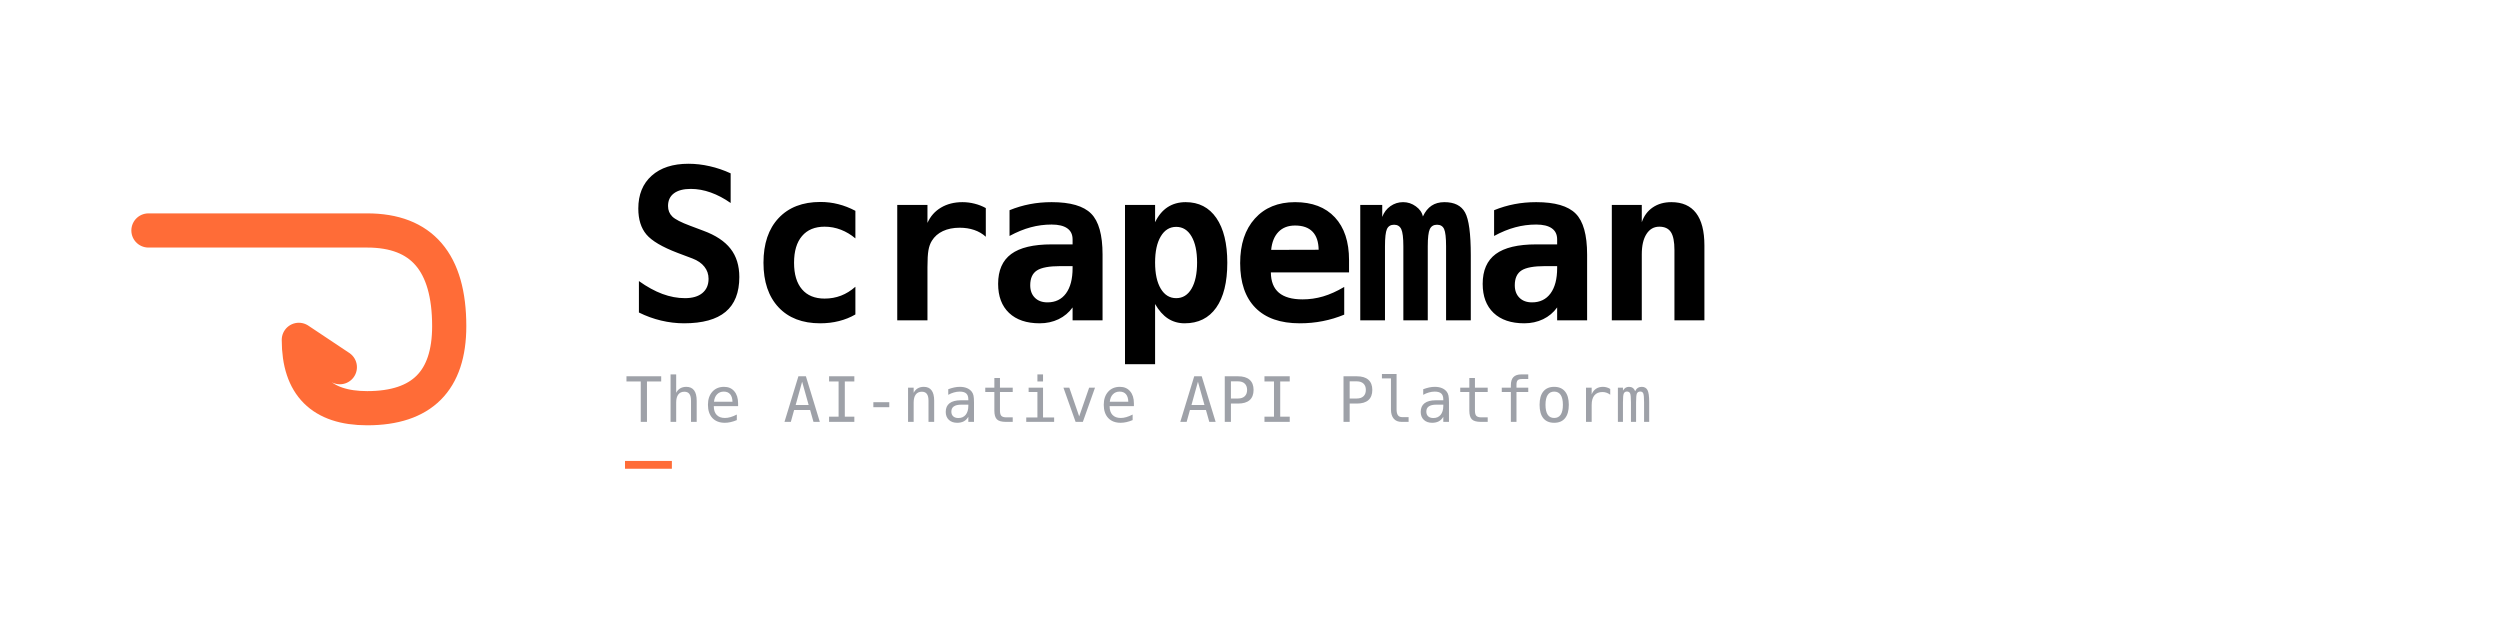
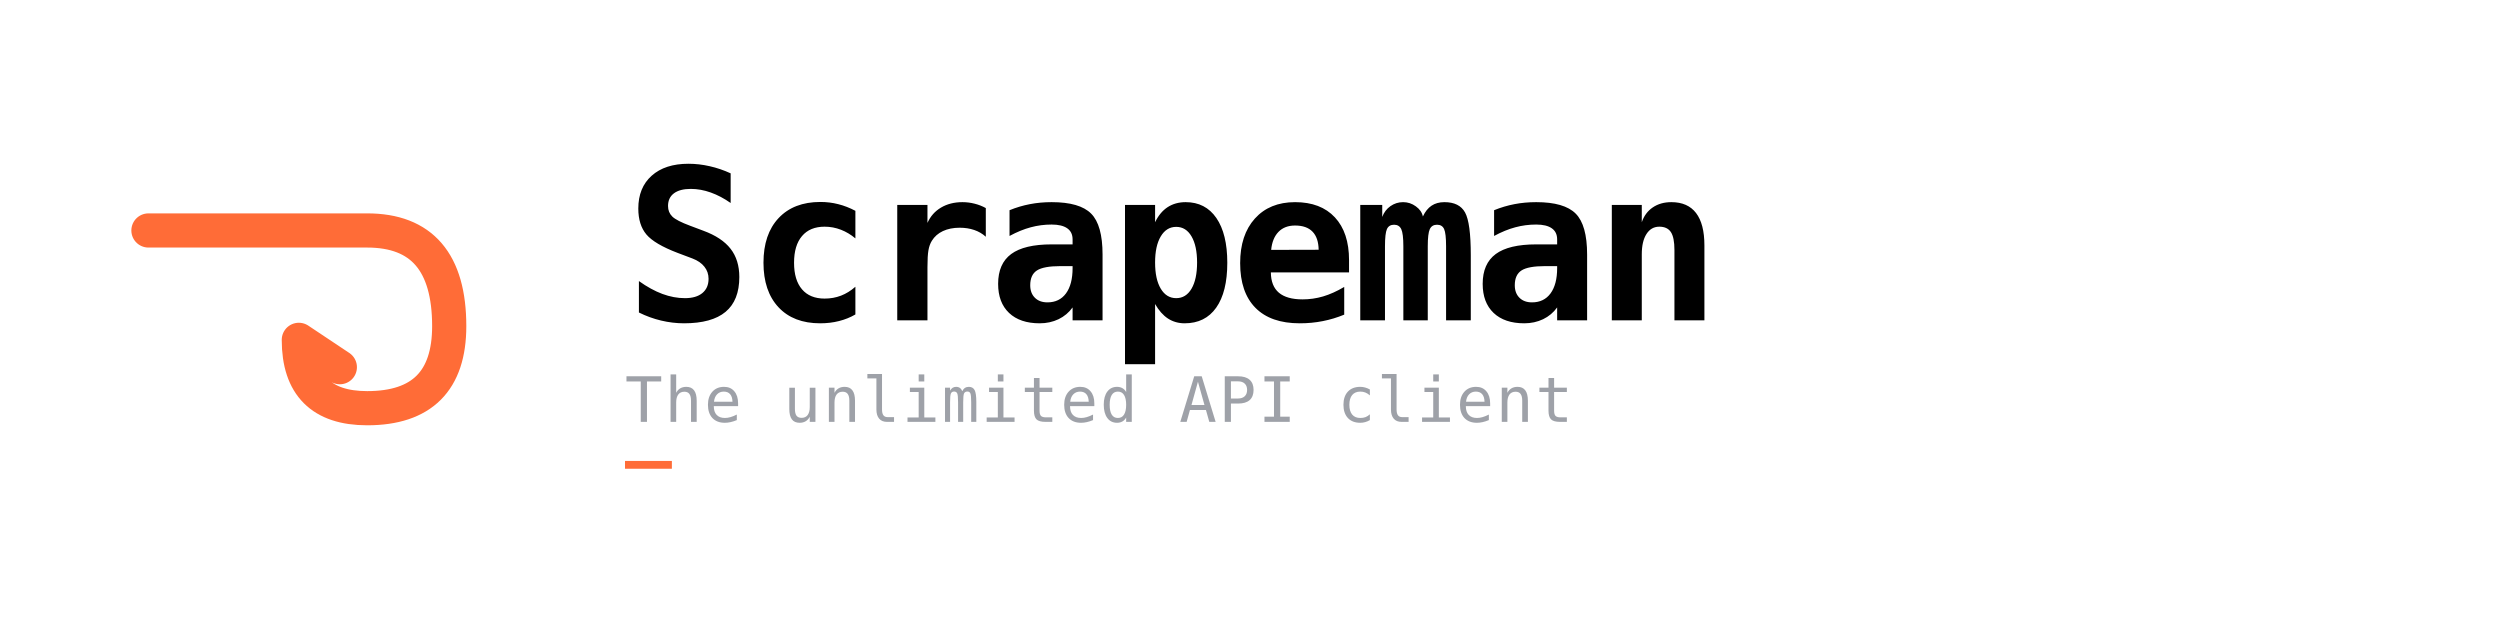
- <svg xmlns="http://www.w3.org/2000/svg" viewBox="0 0 640 160" role="img" aria-label="Scrapeman — The AI-native API Platform">
+ <svg xmlns="http://www.w3.org/2000/svg" viewBox="0 0 640 160" role="img" aria-label="Scrapeman — The unlimited API client">
  <g transform="translate(24 24) scale(1.75)">
    <path d="M8 20 L40 20 Q52 20 52 34 Q52 46 40 46 Q30 46 30 36 L36 40" fill="none" stroke="#FF6C37" stroke-width="5" stroke-linecap="round" stroke-linejoin="round" />
  </g>
  <text x="160" y="82" font-family="'Geist Mono', ui-monospace, monospace" font-size="54" font-weight="700" fill="currentColor" letter-spacing="-1.5">Scrapeman</text>
-   <text x="160" y="108" font-family="'Geist Mono', ui-monospace, monospace" font-size="16" font-weight="400" fill="#9EA1A8" letter-spacing="0.5">The AI-native API Platform</text>
+   <text x="160" y="108" font-family="'Geist Mono', ui-monospace, monospace" font-size="16" font-weight="400" fill="#9EA1A8" letter-spacing="0.5">The unlimited API client</text>
  <rect x="160" y="118" width="12" height="2" fill="#FF6C37" />
</svg>
